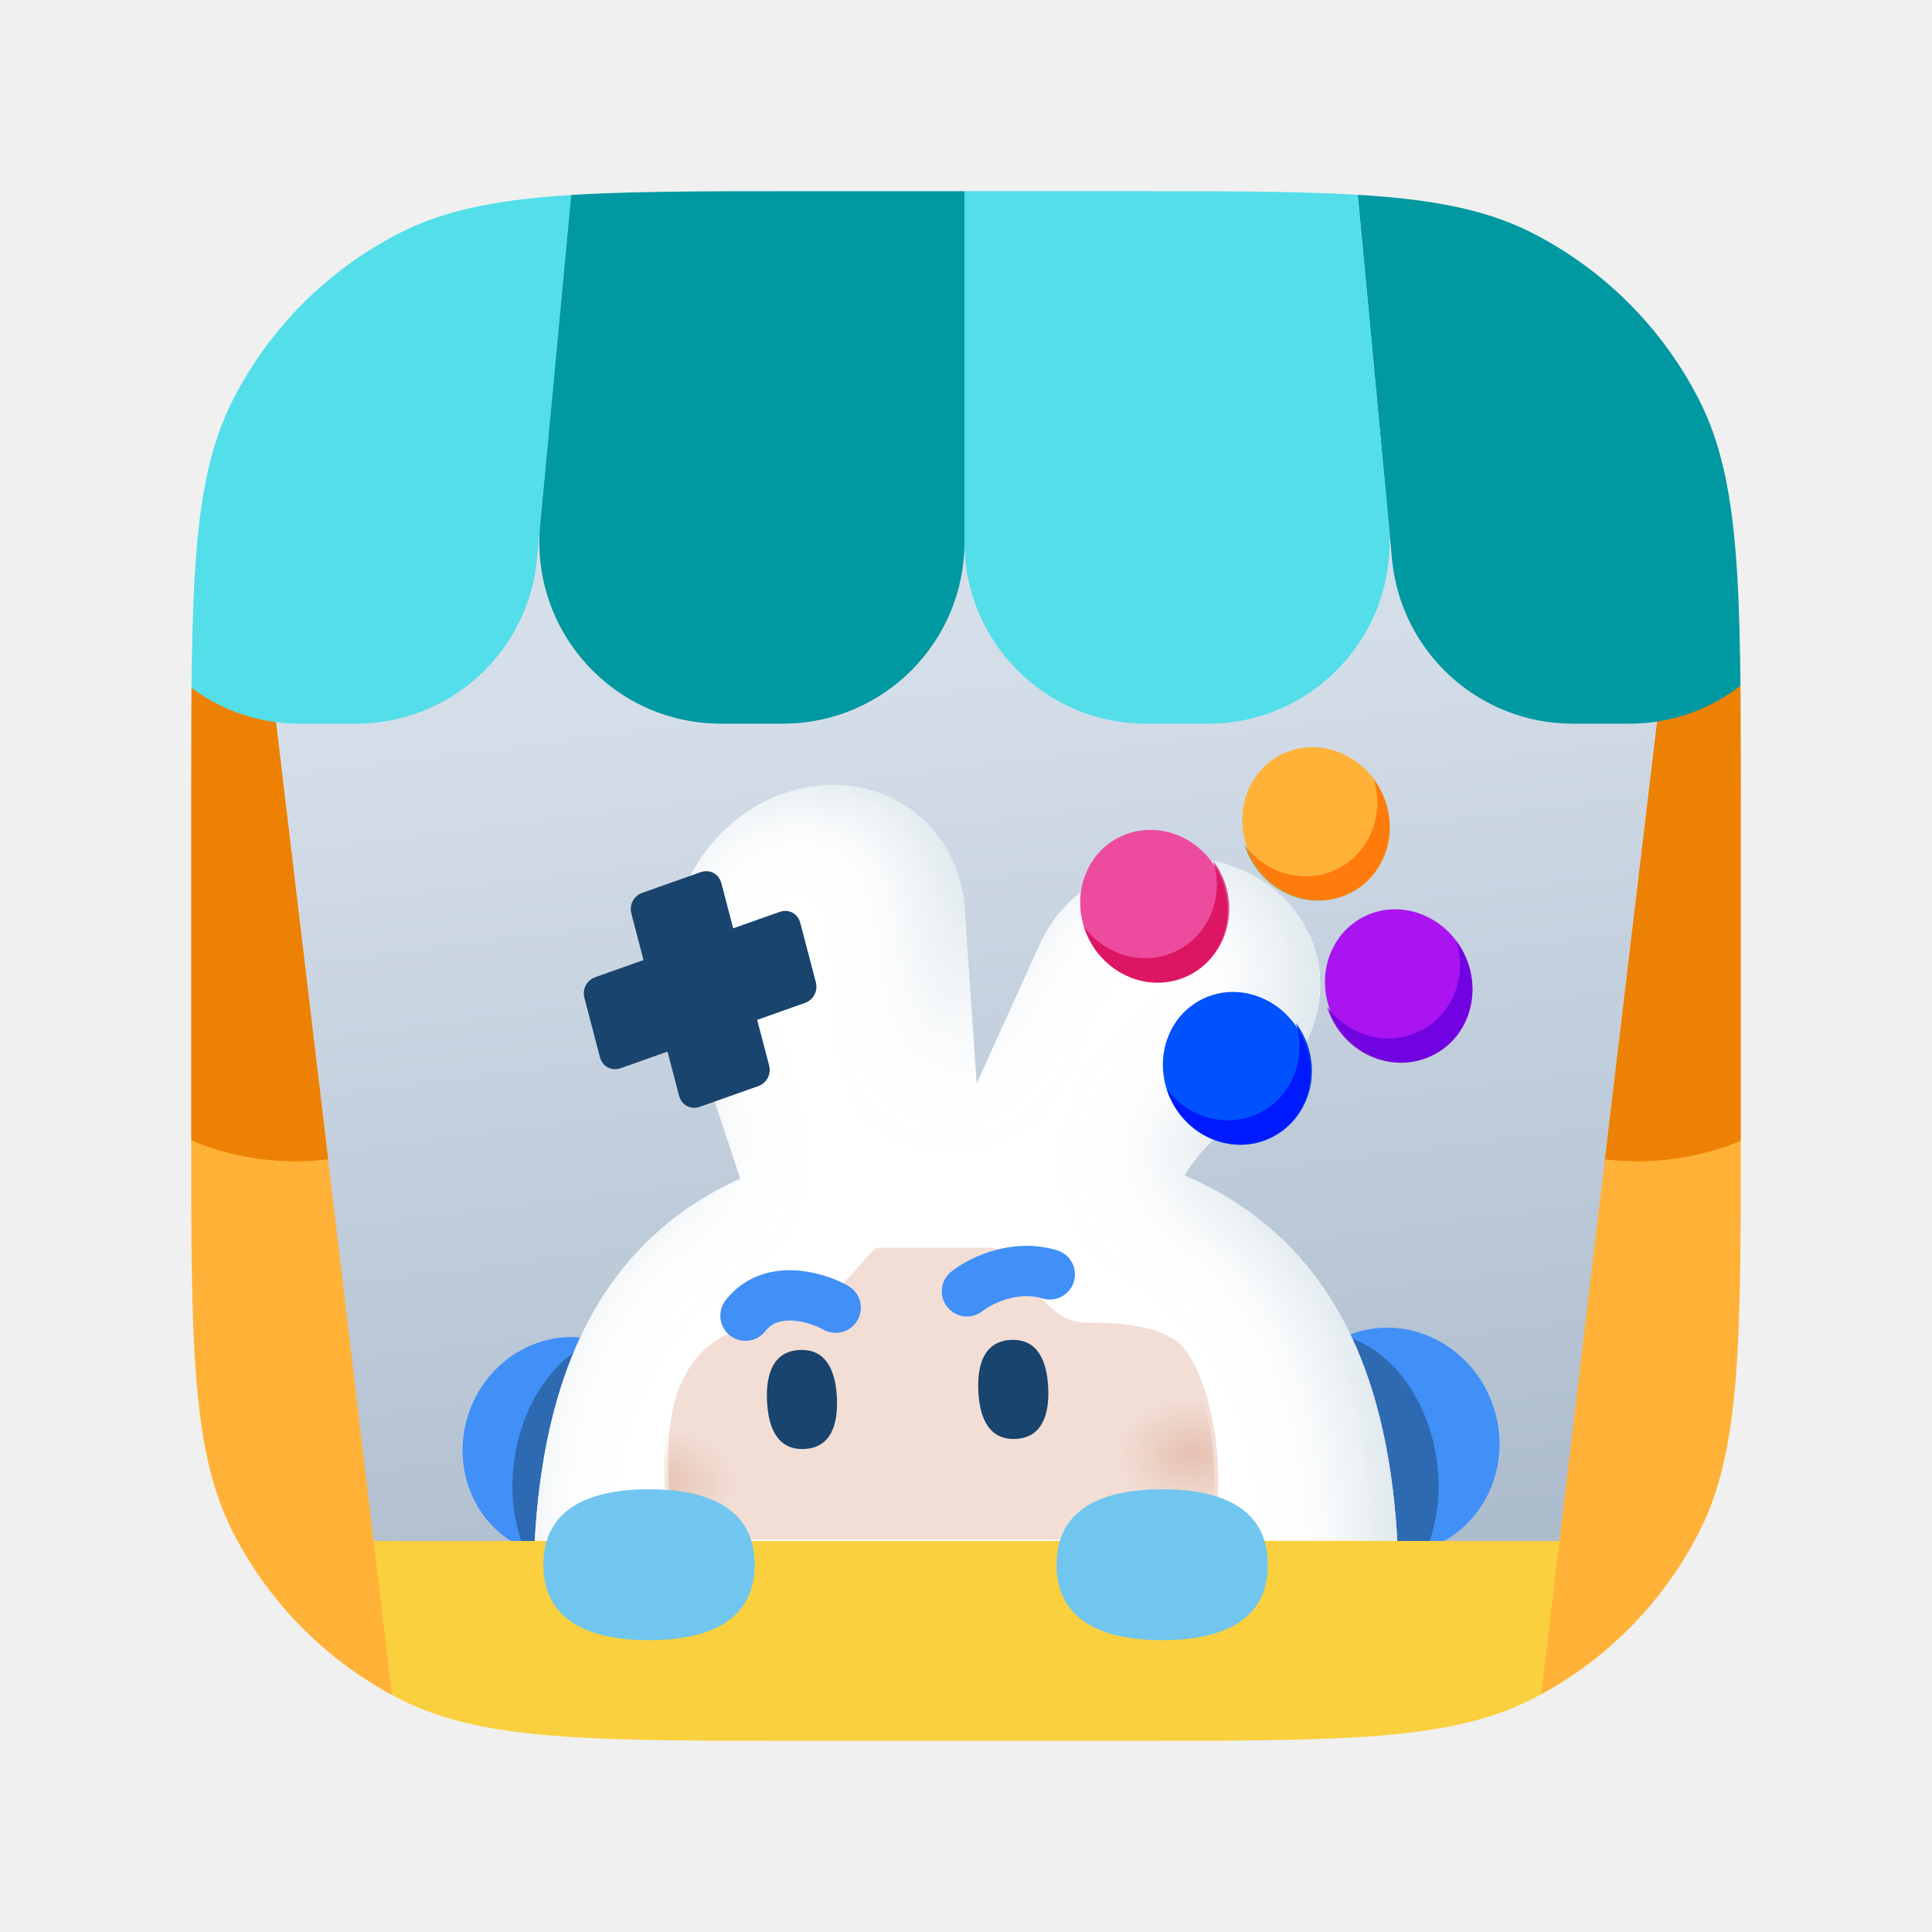
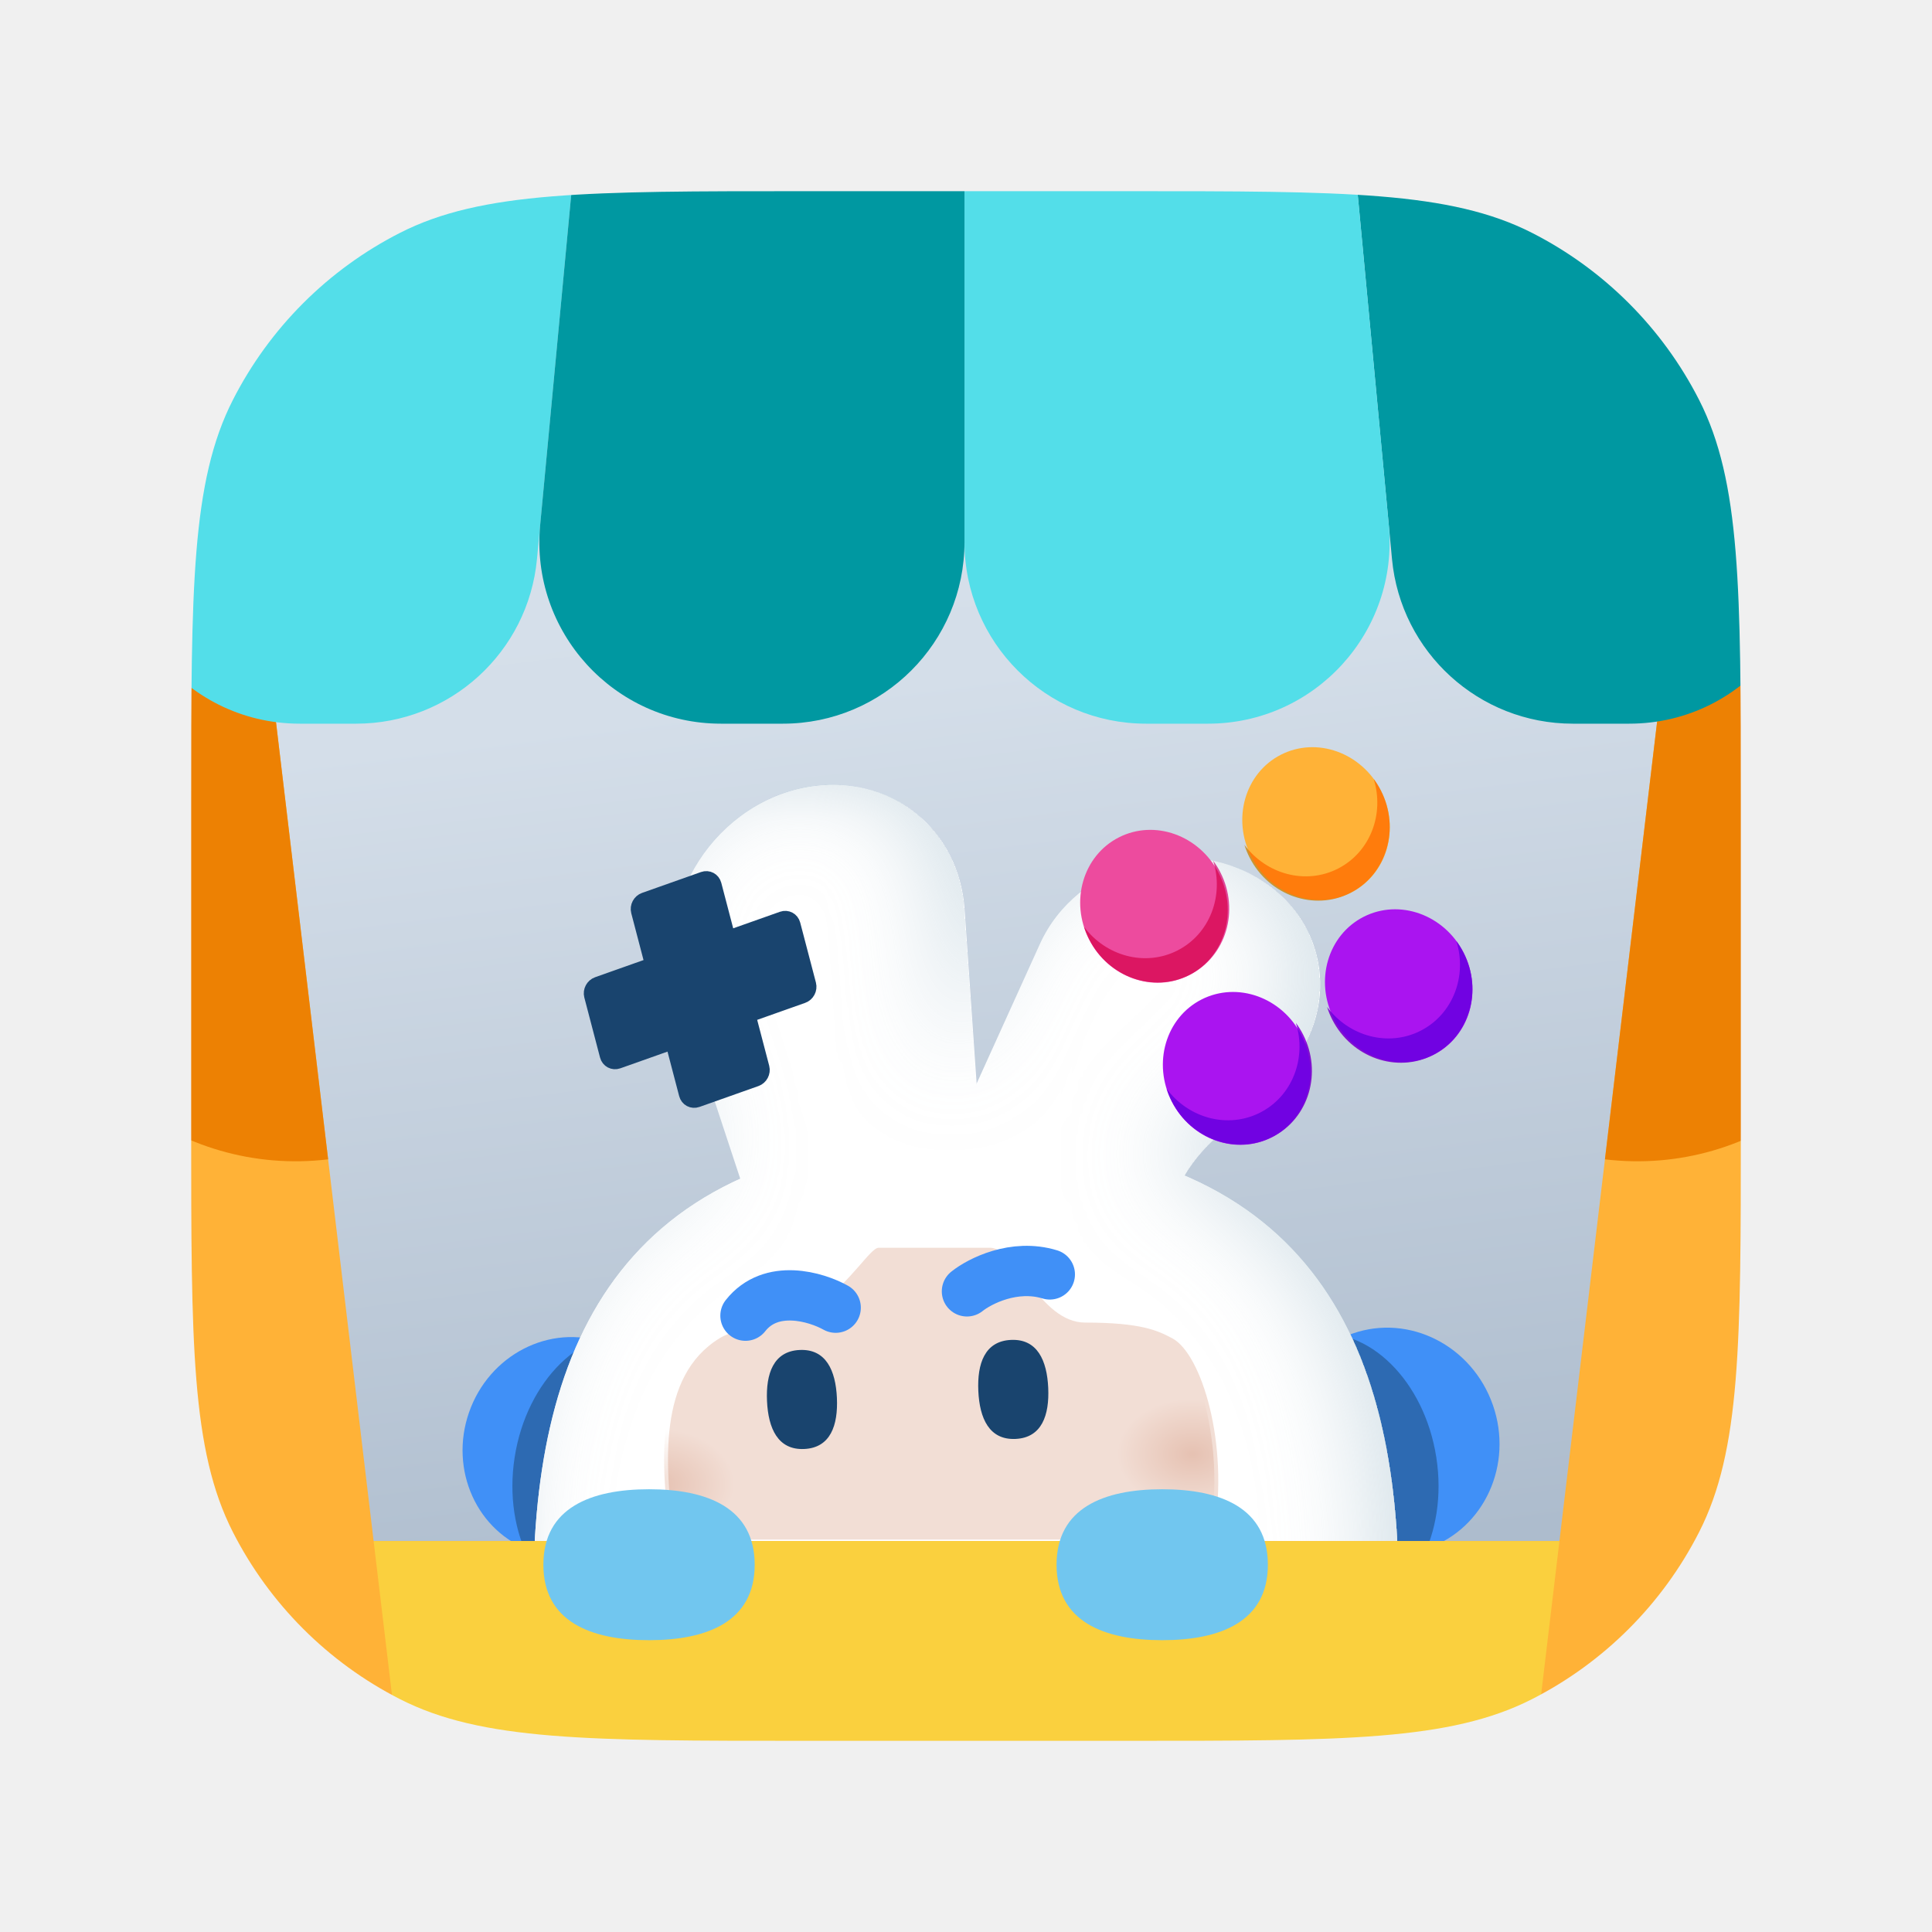
<svg xmlns="http://www.w3.org/2000/svg" width="192" height="192" fill="none" viewBox="0 0 192 192">
  <mask id="mask0_1684_1095" width="154" height="154" x="19" y="19" maskUnits="userSpaceOnUse" style="mask-type:alpha">
    <path fill="#EFF3F5" d="M19 79.8C19 58.518 19 47.877 23.142 39.748C26.785 32.598 32.598 26.785 39.748 23.142C47.877 19 58.518 19 79.8 19H112.2C133.482 19 144.123 19 152.252 23.142C159.402 26.785 165.215 32.598 168.858 39.748C173 47.877 173 58.518 173 79.8V112.2C173 133.482 173 144.123 168.858 152.252C165.215 159.402 159.402 165.215 152.252 168.858C144.123 173 133.482 173 112.2 173H79.8C58.518 173 47.877 173 39.748 168.858C32.598 165.215 26.785 159.402 23.142 152.252C19 144.123 19 133.482 19 112.2V79.8Z" />
  </mask>
  <g mask="url(#mask0_1684_1095)">
    <path fill="url(#paint0_linear_1684_1095)" d="M19 79.8C19 58.518 19 47.877 23.142 39.748C26.785 32.598 32.598 26.785 39.748 23.142C47.877 19 58.518 19 79.8 19H112.2C133.482 19 144.123 19 152.252 23.142C159.402 26.785 165.215 32.598 168.858 39.748C173 47.877 173 58.518 173 79.8V112.2C173 133.482 173 144.123 168.858 152.252C165.215 159.402 159.402 165.215 152.252 168.858C144.123 173 133.482 173 112.2 173H79.8C58.518 173 47.877 173 39.748 168.858C32.598 165.215 26.785 159.402 23.142 152.252C19 144.123 19 133.482 19 112.2V79.8Z" />
    <ellipse fill="#4090F7" rx="10.417" ry="10.966" transform="matrix(-0.944148 -0.329522 -0.329522 0.944148 56.449 143.786)" />
    <ellipse fill="#19446E" opacity=".5" rx="10.417" ry="13.982" transform="matrix(-0.98809 -0.153877 -0.153877 0.98809 61.4384 146.425)" />
    <ellipse cx="138.154" cy="143.196" fill="#4090F7" rx="10.812" ry="11.304" transform="rotate(-19.2397 138.154 143.196)" />
    <ellipse cx="132.445" cy="146.425" fill="#19446E" opacity=".5" rx="10.417" ry="13.982" transform="rotate(-8.8517 132.445 146.425)" />
    <path fill="#fff" d="M67.6 98.838C64.597 89.743 71.312 79.364 81.005 78.119C88.767 77.121 95.314 82.517 95.857 90.359L98.654 130.763C99.063 136.657 94.214 142.074 88.394 142.227C84.514 142.329 81.193 140.012 79.989 136.364L67.6 98.838Z" />
    <path fill="#fff" d="M103.423 93.803C107.036 85.83 117.742 82.713 125.279 87.442C132.457 91.945 133.237 101.403 126.92 107.34L120.468 113.404C118.994 114.79 117.816 116.411 117 118.178L111.602 129.86C108.952 135.593 101.253 137.837 95.788 134.469C92.182 132.246 90.593 128.14 91.817 124.207L96.582 108.902L103.423 93.803Z" />
    <path fill="#fff" d="M139 158.5C139 183.629 130.158 204 96 204C61.842 204 53 183.629 53 158.5C53 133.371 61.842 113 96 113C130.158 113 139 133.371 139 158.5Z" />
    <g filter="url(#filter0_i_1684_1095)">
      <path fill="#fff" d="M67.522 98.838C64.52 89.743 71.235 79.364 80.928 78.119C88.69 77.121 95.237 82.517 95.779 90.359L98.577 130.763C98.986 136.657 94.137 142.074 88.316 142.227C84.437 142.329 81.116 140.012 79.912 136.364L67.522 98.838Z" />
      <path fill="#fff" d="M103.346 93.803C106.958 85.83 117.665 82.713 125.201 87.442C132.38 91.945 133.16 101.403 126.843 107.34L120.391 113.404C118.917 114.79 117.739 116.411 116.923 118.178L111.524 129.86C108.875 135.593 101.176 137.837 95.711 134.469C92.105 132.246 90.515 128.14 91.74 124.207L96.504 108.902L103.346 93.803Z" />
      <path fill="#fff" d="M139 158.5C139 183.629 130.158 204 96 204C61.842 204 53 183.629 53 158.5C53 133.371 61.842 113 96 113C130.158 113 139 133.371 139 158.5Z" />
    </g>
    <path fill="#FFB237" d="M-4.762 160.337C-4.762 156.367 -1.543 153.148 2.427 153.148H189.272C193.242 153.148 196.461 156.367 196.461 160.337V200.401C196.461 204.371 193.242 207.59 189.272 207.59H2.427C-1.543 207.59 -4.762 204.371 -4.762 200.401V160.337Z" />
    <rect width="201.223" height="54.441" x="-4.762" y="153.148" fill="#FAD03E" rx="7.189" />
    <path fill="#FFB237" d="M-1.259 59.807L25.621 56.602L39.258 170.991L12.379 174.196L-1.259 59.807Z" />
    <path fill="#ED8103" d="M-1.259 59.807L25.621 56.602L32.609 115.214C17.763 116.984 4.294 106.384 2.524 91.539L-1.259 59.807Z" />
    <path fill="#FFB237" d="M193.365 59.807L166.485 56.602L152.848 170.991L179.728 174.196L193.365 59.807Z" />
    <path fill="#ED8103" d="M193.365 59.807L166.485 56.602L159.498 115.214C174.343 116.984 187.812 106.384 189.582 91.539L193.365 59.807Z" />
    <path fill="#0098A1" d="M164.826 -12H131.983L138.336 55.561C139.208 64.832 146.992 71.918 156.304 71.918H161.902C173.553 71.918 182.151 61.042 179.462 49.706L164.826 -12Z" />
    <path fill="#53DEE9" d="M26.873 -12H59.716L53.363 55.561C52.491 64.832 44.708 71.918 35.395 71.918H29.797C18.146 71.918 9.548 61.042 12.237 49.706L26.873 -12Z" />
    <path fill="#53DEE9" d="M131.983 -12H95.849V53.871C95.849 63.838 103.929 71.918 113.896 71.918H120.051C130.685 71.918 139.014 62.769 138.019 52.181L131.983 -12Z" />
    <path fill="#0098A1" d="M59.716 -12H95.85V53.871C95.85 63.838 87.77 71.918 77.803 71.918H71.648C61.014 71.918 52.685 62.769 53.681 52.181L59.716 -12Z" />
    <path fill="#F2DED5" d="M71.5 133C65.291 136.821 66.165 145.71 66.898 152.116C66.956 152.621 67.384 153 67.892 153H119.683C120.158 153 120.57 152.665 120.65 152.196C122.142 143.515 119.414 134.539 116.5 133C115.092 132.256 113.469 131.436 107.837 131.436C103.332 131.436 101 124 98.383 124H87.32C86.5 124 84.644 127.305 81.286 129.701C78.229 131.882 73.77 131.603 71.5 133Z" />
    <path fill="#19446E" d="M79.923 143.999C77.307 144.119 76.349 141.955 76.225 139.238C76.101 136.52 76.858 134.278 79.473 134.159C82.089 134.039 83.047 136.203 83.171 138.92C83.295 141.638 82.538 143.88 79.923 143.999Z" />
    <path fill="#19446E" d="M100.923 142.999C98.307 143.119 97.349 140.955 97.225 138.238C97.101 135.52 97.858 133.278 100.473 133.159C103.089 133.039 104.047 135.203 104.171 137.92C104.295 140.638 103.538 142.88 100.923 142.999Z" />
    <g style="mix-blend-mode:multiply">
      <mask id="mask1_1684_1095" width="68" height="14" x="58" y="139" maskUnits="userSpaceOnUse" style="mask-type:alpha">
        <ellipse cx="118.5" cy="144.5" fill="url(#paint1_radial_1684_1095)" rx="7.5" ry="5.5" />
        <ellipse cx="65.5" cy="147.5" fill="url(#paint2_radial_1684_1095)" rx="7.5" ry="5.5" />
      </mask>
      <g mask="url(#mask1_1684_1095)">
        <path fill="#F2DED5" d="M71.115 133C64.906 136.821 65.779 145.71 66.513 152.116C66.571 152.621 66.998 153 67.507 153H119.297C119.773 153 120.184 152.665 120.265 152.196C121.756 143.515 119.028 134.539 116.115 133C114.706 132.256 113.084 131.436 107.452 131.436C102.946 131.436 100.615 124 97.998 124H86.935C86.115 124 84.259 127.305 80.901 129.701C77.843 131.882 73.385 131.603 71.115 133Z" />
      </g>
    </g>
    <path stroke="#4090F7" stroke-linecap="round" stroke-linejoin="round" stroke-width="5" d="M83.049 129.955C81.119 128.876 76.622 127.525 74.085 130.749" />
    <path stroke="#4090F7" stroke-linecap="round" stroke-linejoin="round" stroke-width="5" d="M96.095 128.332C97.362 127.32 100.783 125.567 104.329 126.648" />
    <path fill="#71C6EF" d="M75 155.5C75 161.148 70.299 163 64.5 163C58.701 163 54 161.148 54 155.5C54 149.852 58.701 148 64.5 148C70.299 148 75 149.852 75 155.5Z" />
    <path fill="#71C6EF" d="M126 155.5C126 161.148 121.299 163 115.5 163C109.701 163 105 161.148 105 155.5C105 149.852 109.701 148 115.5 148C121.299 148 126 149.852 126 155.5Z" />
    <ellipse cx="114.678" cy="90.068" fill="#ED4B9E" rx="7.234" ry="7.686" transform="rotate(-27.0243 114.678 90.068)" />
-     <ellipse cx="122.895" cy="106.177" fill="#0052ff" rx="7.234" ry="7.686" transform="rotate(-27.0243 122.895 106.177)" />
+     <ellipse cx="122.895" cy="106.177" fill="#aa14f0" rx="7.234" ry="7.686" transform="rotate(-27.0243 122.895 106.177)" />
    <ellipse cx="130.787" cy="81.851" fill="#FFB237" rx="7.234" ry="7.686" transform="rotate(-27.0243 130.787 81.8512)" />
    <ellipse cx="139.004" cy="97.961" fill="#AA14F0" rx="7.234" ry="7.686" transform="rotate(-27.0243 139.004 97.9607)" />
    <g style="mix-blend-mode:multiply">
      <path fill="#ED4B9E" fill-rule="evenodd" d="M120.565 85.543C121.656 89.025 120.229 92.82 117.018 94.457C113.808 96.094 109.898 95.022 107.719 92.095C107.853 92.521 108.024 92.942 108.234 93.355C110.163 97.136 114.647 98.711 118.251 96.873C121.854 95.035 123.211 90.48 121.283 86.699C121.073 86.287 120.832 85.901 120.565 85.543Z" clip-rule="evenodd" />
    </g>
    <g style="mix-blend-mode:multiply">
-       <path fill="#0052ff" fill-rule="evenodd" d="M128.782 101.652C129.873 105.134 128.445 108.929 125.235 110.566C122.024 112.204 118.115 111.132 115.936 108.204C116.069 108.63 116.241 109.052 116.451 109.464C118.38 113.245 122.864 114.821 126.467 112.983C130.071 111.145 131.428 106.59 129.5 102.809C129.289 102.396 129.049 102.01 128.782 101.652Z" clip-rule="evenodd" />
+       <path fill="#aa14f0" fill-rule="evenodd" d="M128.782 101.652C129.873 105.134 128.445 108.929 125.235 110.566C122.024 112.204 118.115 111.132 115.936 108.204C116.069 108.63 116.241 109.052 116.451 109.464C118.38 113.245 122.864 114.821 126.467 112.983C130.071 111.145 131.428 106.59 129.5 102.809C129.289 102.396 129.049 102.01 128.782 101.652Z" clip-rule="evenodd" />
    </g>
    <g style="mix-blend-mode:multiply">
      <path fill="#FFB237" fill-rule="evenodd" d="M136.514 77.408C137.605 80.89 136.177 84.685 132.966 86.322C129.756 87.96 125.846 86.888 123.668 83.96C123.801 84.386 123.972 84.808 124.183 85.22C126.111 89.001 130.596 90.577 134.199 88.739C137.802 86.901 139.16 82.346 137.231 78.564C137.021 78.152 136.78 77.766 136.514 77.408Z" clip-rule="evenodd" />
    </g>
    <g style="mix-blend-mode:multiply">
      <path fill="#AA14F0" fill-rule="evenodd" d="M144.73 93.517C145.821 97 144.394 100.794 141.183 102.432C137.973 104.069 134.063 102.997 131.884 100.07C132.018 100.496 132.189 100.917 132.399 101.33C134.328 105.111 138.813 106.686 142.416 104.848C146.019 103.01 147.377 98.455 145.448 94.674C145.238 94.262 144.997 93.876 144.73 93.517Z" clip-rule="evenodd" />
    </g>
  </g>
  <path fill="#19446E" stroke="#19446E" stroke-linejoin="round" stroke-width="1.616" d="M68.278 108.731C68.391 109.163 68.824 109.392 69.245 109.243L75.104 107.169C75.524 107.02 75.774 106.549 75.661 106.117L74.278 100.839L79.747 98.902C80.168 98.753 80.417 98.282 80.304 97.85L78.741 91.886C78.628 91.454 78.195 91.225 77.775 91.374L72.306 93.311L70.898 87.937C70.785 87.505 70.352 87.276 69.931 87.425L64.073 89.499C63.652 89.648 63.402 90.119 63.516 90.551L64.923 95.925L59.408 97.878C58.987 98.027 58.738 98.498 58.851 98.929L60.413 104.894C60.526 105.326 60.959 105.555 61.38 105.406L66.895 103.453L68.278 108.731Z" />
  <defs>
    <filter id="filter0_i_1684_1095" width="89" height="127" x="50" y="77" color-interpolation-filters="sRGB" filterUnits="userSpaceOnUse">
      <feFlood flood-opacity="0" result="BackgroundImageFix" />
      <feBlend in="SourceGraphic" in2="BackgroundImageFix" mode="normal" result="shape" />
      <feColorMatrix in="SourceAlpha" result="hardAlpha" type="matrix" values="0 0 0 0 0 0 0 0 0 0 0 0 0 0 0 0 0 0 127 0" />
      <feOffset dx="-3" dy="-1" />
      <feGaussianBlur stdDeviation="4.5" />
      <feComposite in2="hardAlpha" k2="-1" k3="1" operator="arithmetic" />
      <feColorMatrix type="matrix" values="0 0 0 0 0.726 0 0 0 0 0.806 0 0 0 0 0.85 0 0 0 0.55 0" />
      <feBlend in2="shape" mode="normal" result="effect1_innerShadow_1684_1095" />
    </filter>
    <linearGradient id="paint0_linear_1684_1095" x1="38" x2="71" y1="-101.5" y2="162" gradientUnits="userSpaceOnUse">
      <stop stop-color="#E1EBF5" />
      <stop offset=".657" stop-color="#D4DEE9" />
      <stop offset="1" stop-color="#ADBCCD" />
    </linearGradient>
    <radialGradient id="paint1_radial_1684_1095" cx="0" cy="0" r="1" gradientTransform="translate(118.5 144.5) rotate(90) scale(5.5 7.5)" gradientUnits="userSpaceOnUse">
      <stop stop-color="#DDAFA2" />
      <stop offset="1" stop-color="#DDAFA2" stop-opacity="0" />
    </radialGradient>
    <radialGradient id="paint2_radial_1684_1095" cx="0" cy="0" r="1" gradientTransform="translate(65.5 147.5) rotate(90) scale(5.5 7.5)" gradientUnits="userSpaceOnUse">
      <stop stop-color="#DDAFA2" />
      <stop offset="1" stop-color="#DDAFA2" stop-opacity="0" />
    </radialGradient>
  </defs>
</svg>
